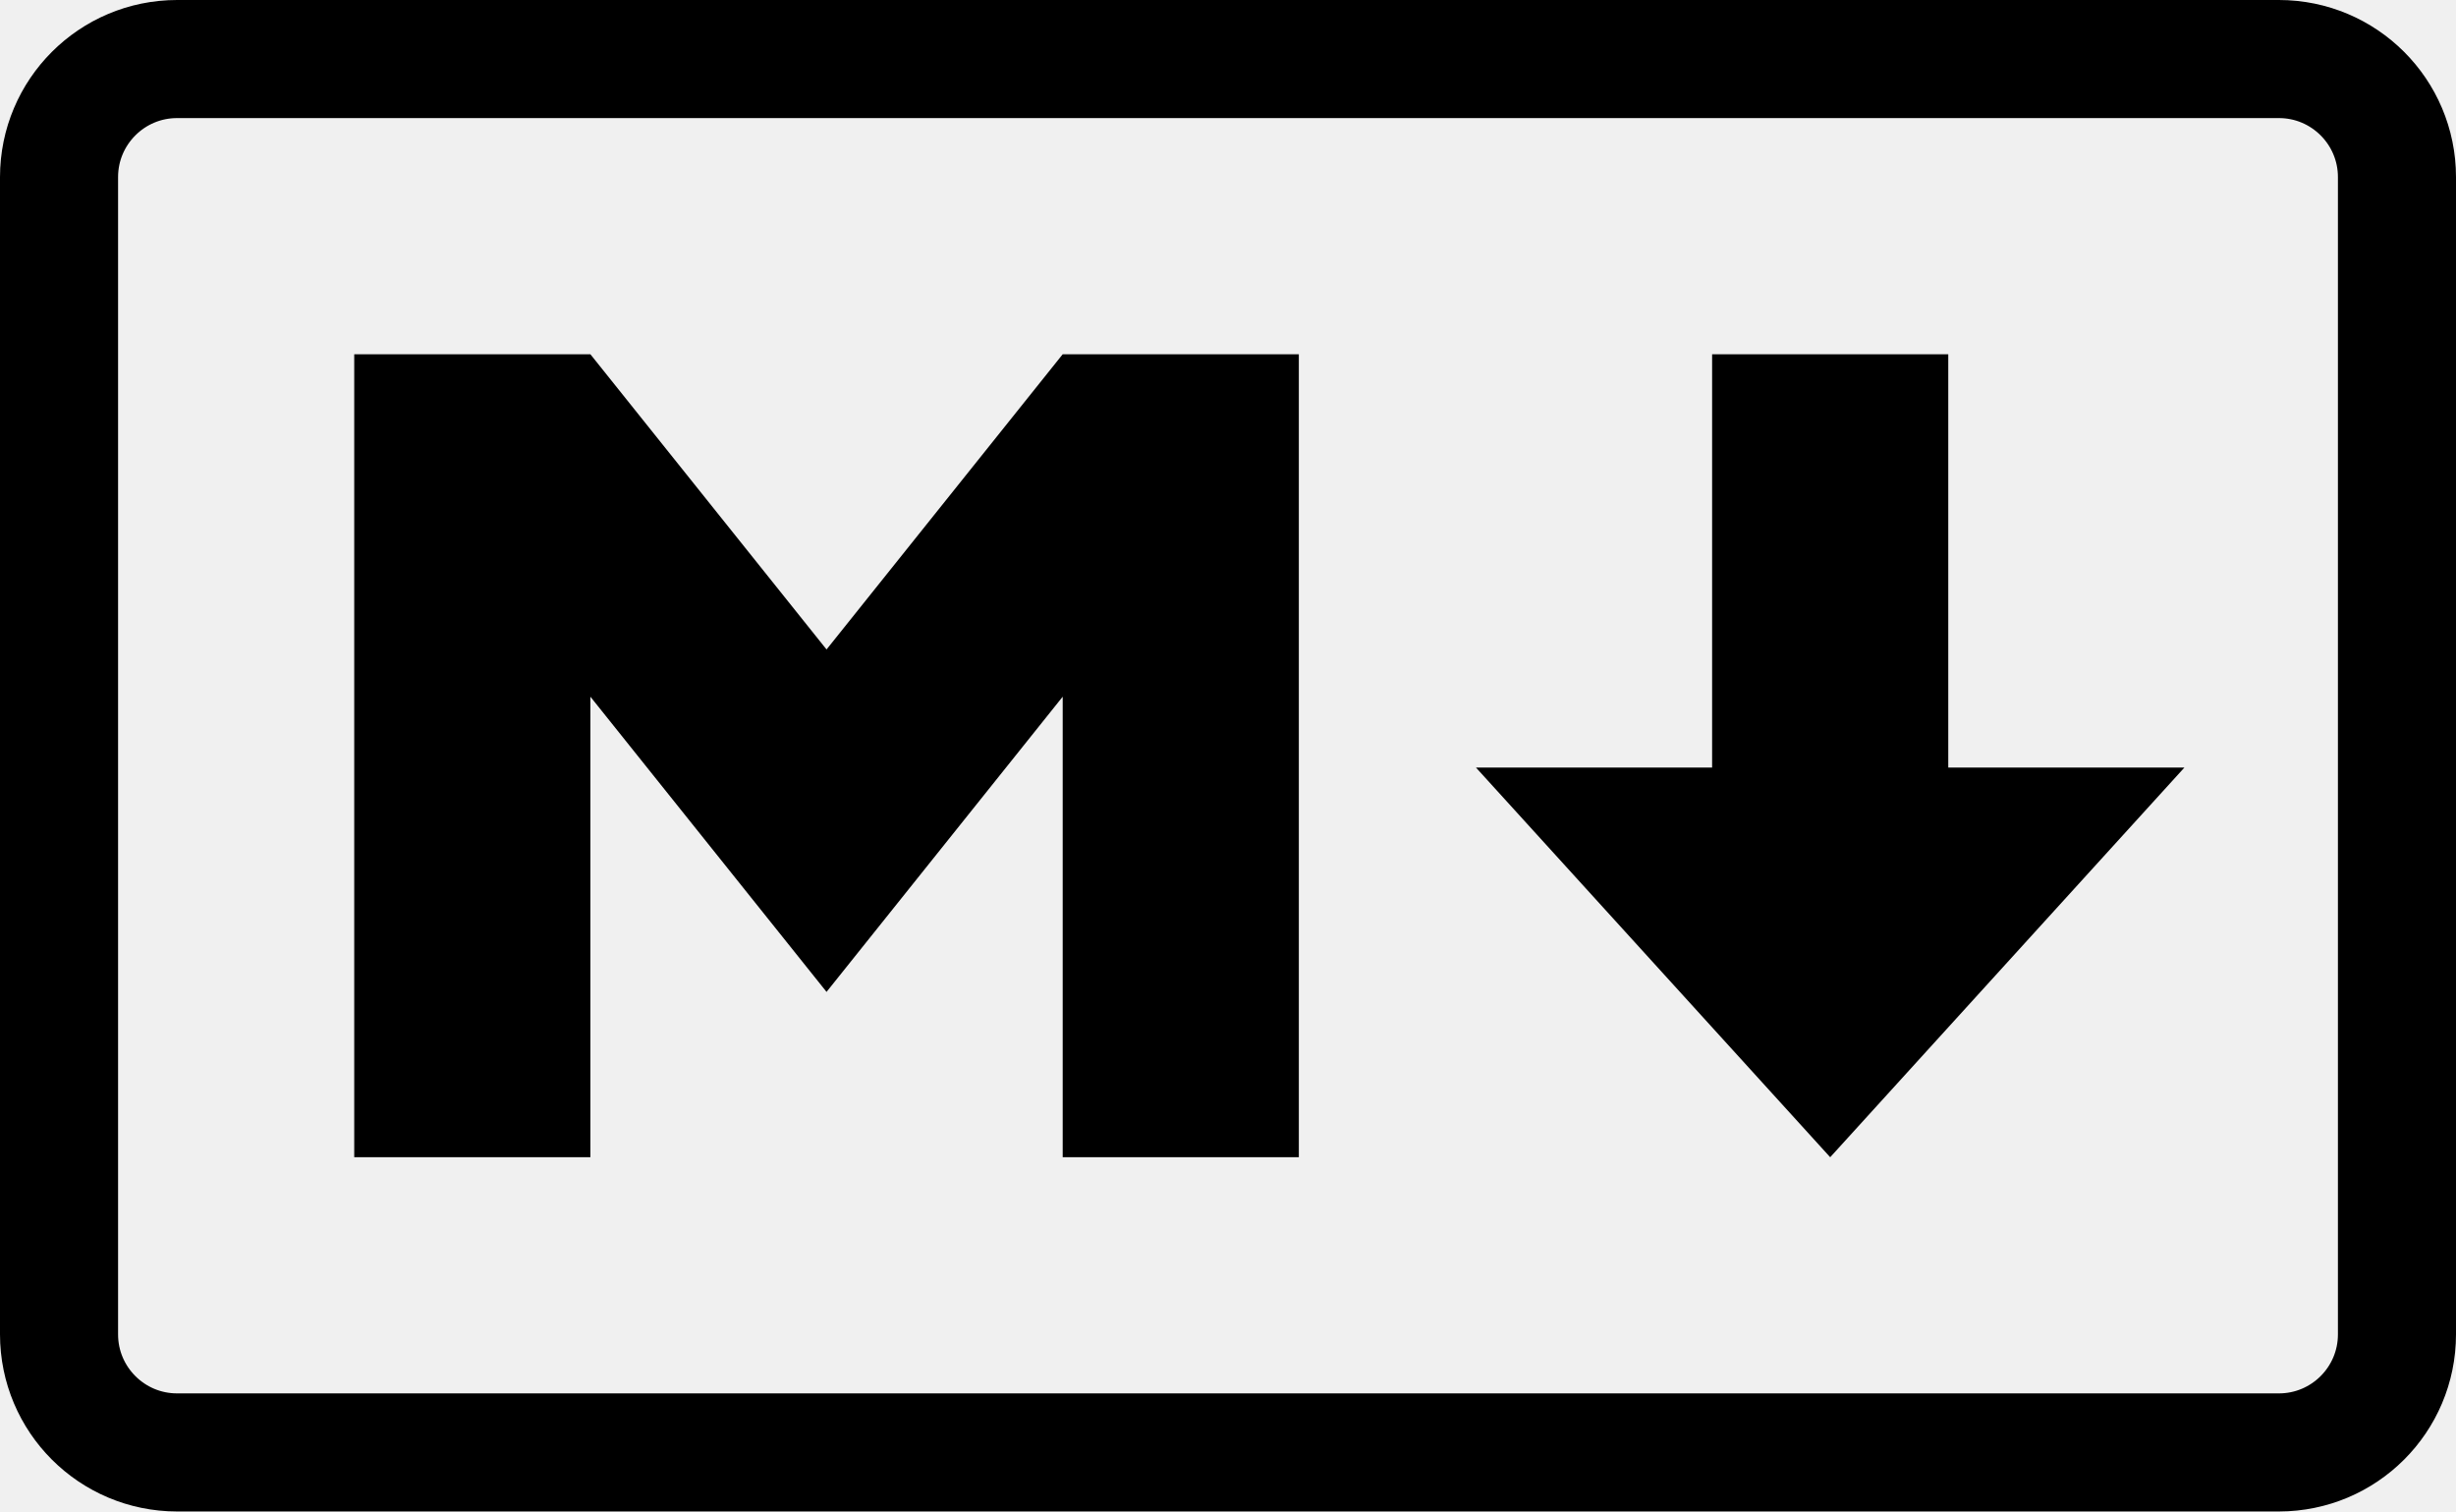
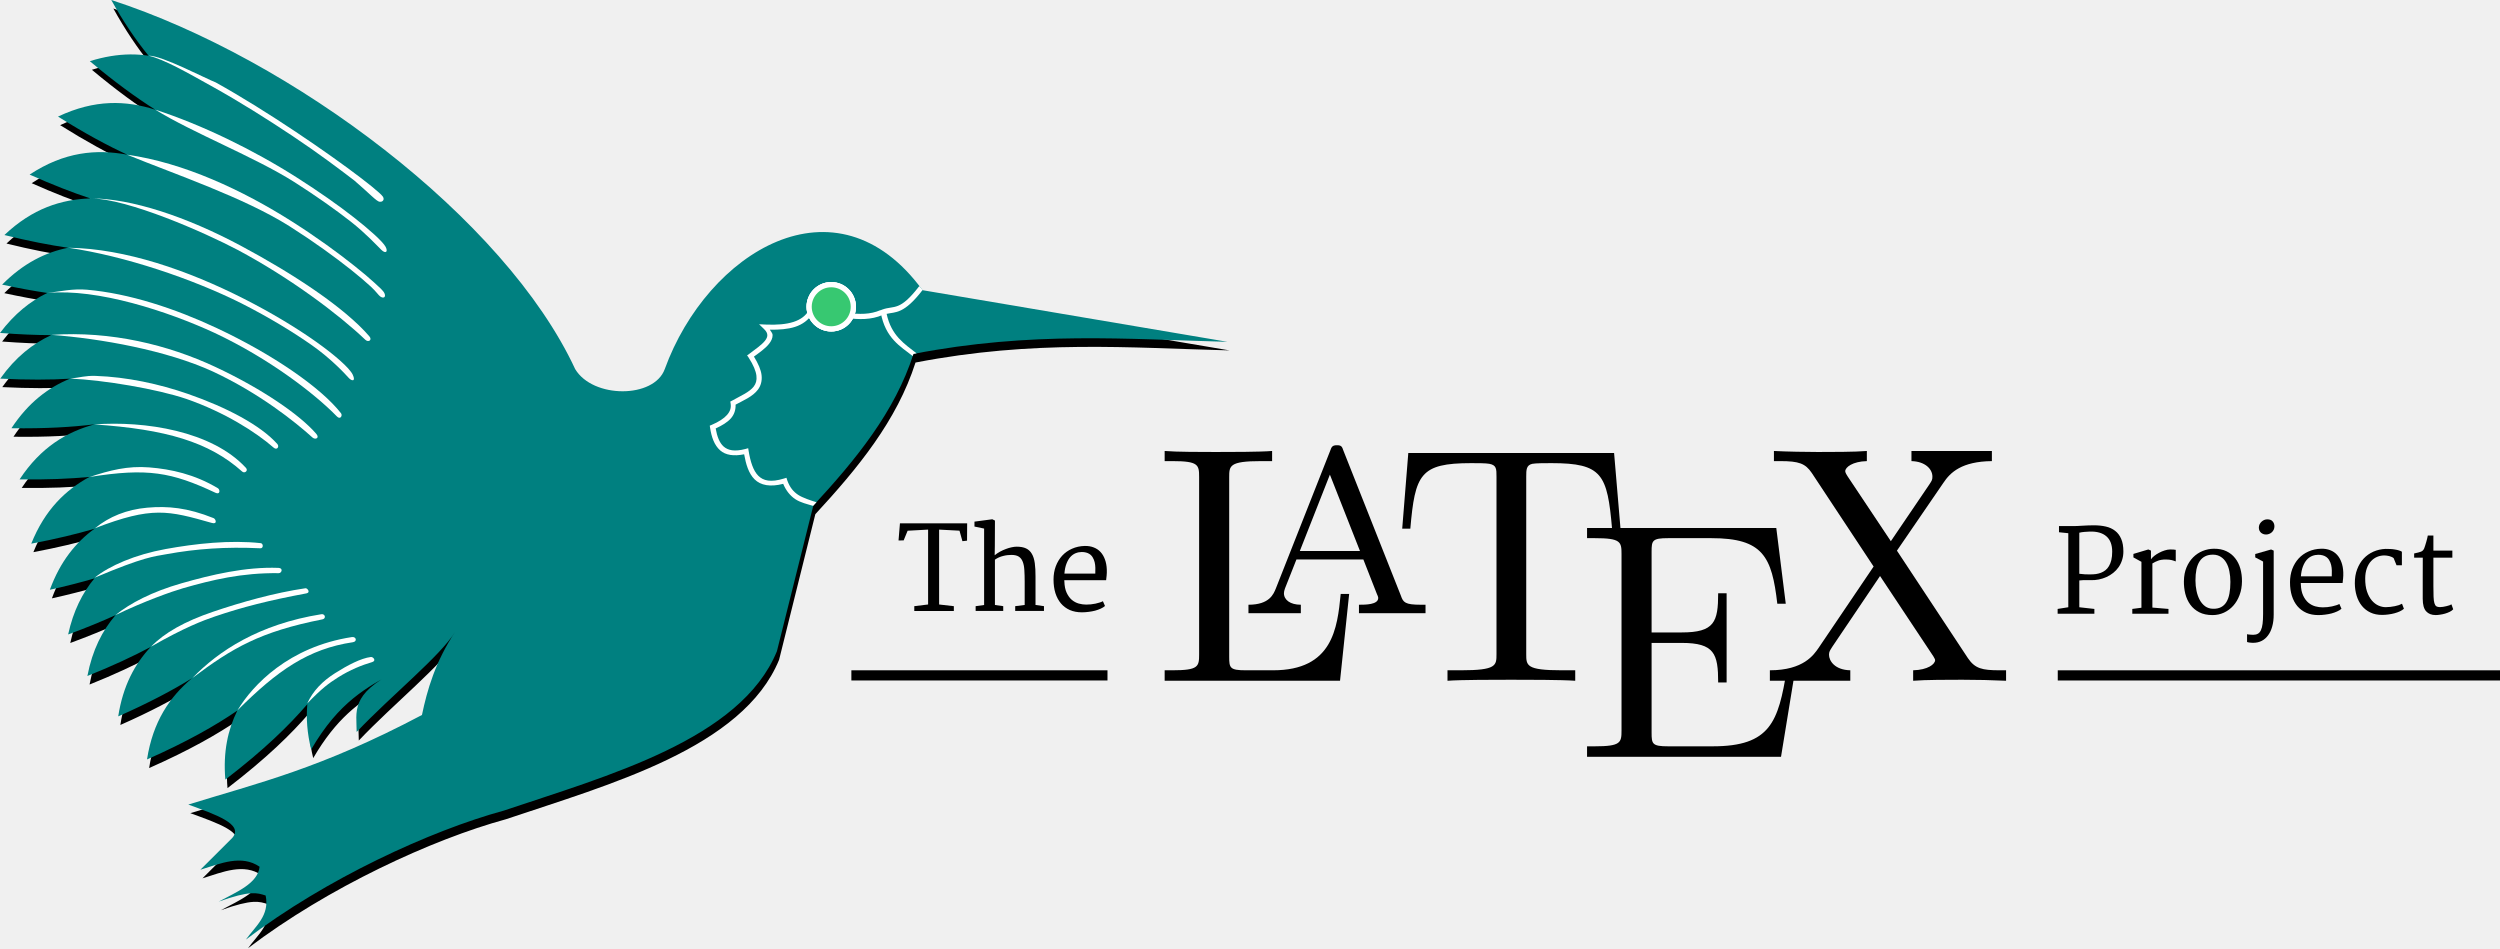
- <svg xmlns="http://www.w3.org/2000/svg" width="208" height="128" viewBox="0 0 208 128">
-   <rect width="198" height="118" x="5" y="5" ry="10" stroke="#000" stroke-width="10" fill="none" />
-   <path d="M30 98V30h20l20 25 20-25h20v68H90V59L70 84 50 59v39zm125 0l-30-33h20V30h20v35h20z" />
+ <svg xmlns="http://www.w3.org/2000/svg" id="svg2" height="120" width="316.4" version="1.1">
+   <g id="text3038-7" style="font-size:23.531px;font-family:Sans;letter-spacing:0px;line-height:125%;word-spacing:0px;font-weight:normal;font-style:normal;fill:#000000;" transform="matrix(0.9945261,0,0,0.9945261,-8.982512,-19.7611)">
+     <path id="path3950" style="fill:#000000;" d="m270.88,97.36,1.357-0.215,0-9.421-1.185-0.122,0-0.783,1.889,0c0.115,0,0.268-0.005,0.46-0.014,0.191-0.01,0.402-0.022,0.632-0.036,0.235-0.014,0.476-0.026,0.725-0.036,0.254-0.01,0.5-0.014,0.74-0.014,0.551,0,1.056,0.053,1.515,0.158,0.46,0.105,0.855,0.287,1.185,0.546,0.33,0.254,0.586,0.594,0.768,1.02,0.187,0.426,0.28,0.962,0.28,1.609,0,0.388-0.055,0.749-0.165,1.084-0.105,0.335-0.254,0.639-0.445,0.912-0.192,0.273-0.419,0.515-0.682,0.725-0.263,0.211-0.548,0.385-0.855,0.524-0.306,0.139-0.632,0.244-0.977,0.316-0.34,0.067-0.685,0.096-1.034,0.086-0.364-0.01-0.658-0.012-0.883-0.007-0.225,0.005-0.414,0.019-0.567,0.043v3.411l1.917,0.215v0.61h-4.675v-0.61m2.757-4.474c0.273,0.038,0.524,0.062,0.754,0.072,0.235,0.005,0.46,0.007,0.675,0.007,0.23,0,0.457-0.014,0.682-0.043,0.23-0.034,0.445-0.089,0.646-0.165,0.206-0.081,0.395-0.189,0.567-0.323,0.177-0.139,0.328-0.316,0.452-0.531,0.129-0.215,0.23-0.472,0.302-0.768,0.072-0.302,0.108-0.656,0.108-1.063-0-0.881-0.249-1.534-0.747-1.96-0.493-0.426-1.202-0.625-2.126-0.596-0.235,0.01-0.46,0.024-0.675,0.043-0.211,0.014-0.424,0.048-0.639,0.101v5.228" />
+     <path id="path3952" style="fill:#000000;" d="m280.38,97.36,1.163-0.151,0-5.845-1.02-0.56,0-0.445,1.896-0.567,0.338,0.144,0,1.106c0.091-0.134,0.227-0.275,0.409-0.424,0.187-0.148,0.395-0.282,0.625-0.402,0.23-0.124,0.469-0.225,0.718-0.302,0.249-0.081,0.484-0.122,0.704-0.122,0.158,0,0.299,0.005,0.424,0.014,0.129,0.005,0.22,0.017,0.273,0.036v1.472c-0.077-0.029-0.156-0.057-0.237-0.086-0.081-0.034-0.172-0.06-0.273-0.079-0.096-0.024-0.206-0.043-0.33-0.057-0.124-0.014-0.268-0.022-0.431-0.022-0.388,0-0.713,0.05-0.977,0.151-0.263,0.096-0.505,0.213-0.725,0.352v5.615l2.047,0.172v0.61h-4.603v-0.61" />
+     <path id="path3954" style="fill:#000000;" d="m286.95,93.791c0.01-0.641,0.12-1.214,0.33-1.716,0.215-0.507,0.498-0.936,0.847-1.285,0.349-0.349,0.752-0.618,1.206-0.804,0.46-0.187,0.938-0.282,1.436-0.287,0.608-0.005,1.137,0.101,1.587,0.316,0.45,0.215,0.821,0.512,1.113,0.89,0.297,0.373,0.517,0.814,0.661,1.321,0.144,0.507,0.213,1.051,0.208,1.63-0.005,0.637-0.108,1.218-0.309,1.745-0.196,0.527-0.464,0.979-0.804,1.357-0.335,0.373-0.73,0.665-1.185,0.876-0.45,0.206-0.934,0.309-1.451,0.309-0.661,0-1.223-0.12-1.688-0.359-0.464-0.239-0.843-0.56-1.135-0.962-0.292-0.402-0.505-0.864-0.639-1.386-0.129-0.527-0.189-1.075-0.18-1.644m3.705,3.547c0.407,0.01,0.749-0.06,1.027-0.208,0.282-0.148,0.51-0.366,0.682-0.653,0.177-0.292,0.304-0.651,0.381-1.077,0.081-0.431,0.122-0.924,0.122-1.479-0-0.484-0.043-0.934-0.129-1.35-0.081-0.421-0.213-0.787-0.395-1.099-0.177-0.311-0.405-0.555-0.682-0.732-0.273-0.182-0.598-0.278-0.977-0.287-0.407-0.005-0.754,0.067-1.041,0.215-0.282,0.144-0.515,0.357-0.697,0.639-0.182,0.282-0.316,0.627-0.402,1.034-0.081,0.407-0.122,0.869-0.122,1.386,0,0.464,0.045,0.912,0.136,1.343,0.091,0.431,0.227,0.814,0.409,1.149,0.182,0.33,0.412,0.598,0.689,0.804,0.282,0.201,0.615,0.306,0.998,0.316" />
+     <path id="path3956" style="fill:#000000;" d="m297.39,87.889c-0.115,0-0.227-0.019-0.338-0.057-0.11-0.043-0.208-0.101-0.294-0.172-0.081-0.077-0.148-0.17-0.201-0.28-0.048-0.11-0.072-0.235-0.072-0.373,0-0.148,0.031-0.287,0.093-0.416,0.067-0.129,0.151-0.239,0.251-0.33,0.101-0.096,0.213-0.17,0.338-0.223,0.129-0.053,0.259-0.079,0.388-0.079,0.316,0,0.546,0.089,0.689,0.266,0.148,0.172,0.223,0.381,0.223,0.625,0,0.158-0.031,0.302-0.093,0.431-0.062,0.129-0.144,0.239-0.244,0.33-0.101,0.086-0.215,0.156-0.345,0.208-0.129,0.048-0.261,0.072-0.395,0.072m-0.366,3.44-0.998-0.531,0-0.431,2.018-0.574,0.33,0.144,0,8.15c0,0.56-0.062,1.06-0.187,1.501-0.12,0.445-0.294,0.821-0.524,1.127-0.225,0.311-0.498,0.548-0.819,0.711s-0.68,0.244-1.077,0.244c-0.048-0-0.113-0.002-0.194-0.007-0.081-0.005-0.163-0.012-0.244-0.021-0.077-0.01-0.148-0.021-0.215-0.036-0.067-0.014-0.11-0.029-0.129-0.043v-0.991c0.038,0.014,0.093,0.026,0.165,0.036,0.072,0.01,0.146,0.017,0.223,0.021,0.081,0.01,0.158,0.014,0.23,0.014,0.072,0.005,0.129,0.007,0.172,0.007,0.23,0,0.424-0.045,0.582-0.136,0.163-0.086,0.292-0.235,0.388-0.445,0.101-0.206,0.172-0.479,0.215-0.819,0.043-0.34,0.065-0.761,0.065-1.264v-6.657" />
+     <path id="path3958" style="fill:#000000;" d="m300.45,93.978c0-0.613,0.096-1.178,0.287-1.695,0.196-0.517,0.467-0.965,0.811-1.343,0.349-0.378,0.768-0.675,1.257-0.89,0.488-0.22,1.027-0.338,1.616-0.352,0.421-0.01,0.802,0.053,1.142,0.187,0.34,0.129,0.63,0.323,0.869,0.582,0.239,0.259,0.426,0.574,0.56,0.948,0.139,0.373,0.218,0.797,0.237,1.271,0.01,0.302,0.002,0.563-0.021,0.783-0.019,0.22-0.041,0.416-0.065,0.589h-5.321c-0,0.029-0,0.057,0,0.086-0,0.024,0.002,0.05,0.007,0.079,0.019,0.579,0.117,1.058,0.294,1.436,0.177,0.378,0.397,0.68,0.661,0.905,0.268,0.22,0.563,0.376,0.883,0.467,0.321,0.086,0.634,0.129,0.941,0.129,0.187,0,0.383-0.01,0.589-0.029,0.206-0.024,0.405-0.055,0.596-0.093,0.196-0.043,0.376-0.091,0.539-0.144,0.168-0.053,0.302-0.108,0.402-0.165l0.266,0.61c-0.139,0.124-0.321,0.237-0.546,0.338-0.22,0.101-0.462,0.187-0.725,0.259-0.263,0.067-0.539,0.117-0.826,0.151-0.287,0.038-0.567,0.057-0.84,0.057-0.579,0-1.094-0.098-1.544-0.294-0.445-0.201-0.821-0.481-1.127-0.84-0.306-0.364-0.541-0.802-0.704-1.314-0.158-0.512-0.237-1.084-0.237-1.716m5.314-0.768c0.014-0.244,0.017-0.488,0.007-0.732-0.005-0.249-0.034-0.484-0.086-0.704-0.053-0.225-0.134-0.428-0.244-0.61-0.105-0.187-0.249-0.338-0.431-0.452-0.124-0.081-0.266-0.141-0.424-0.18-0.158-0.043-0.338-0.065-0.539-0.065-0.268,0-0.529,0.05-0.783,0.151-0.249,0.101-0.474,0.261-0.675,0.481-0.196,0.22-0.361,0.505-0.495,0.855-0.134,0.345-0.22,0.764-0.259,1.257h3.928" />
+     <path id="path3960" style="fill:#000000;" d="m308.7,94.107c-0.005-0.661,0.093-1.257,0.294-1.788,0.201-0.531,0.476-0.986,0.826-1.364,0.354-0.378,0.768-0.673,1.242-0.883,0.479-0.211,0.993-0.328,1.544-0.352,0.201-0.005,0.405,0,0.61,0.014,0.211,0.01,0.407,0.031,0.589,0.065,0.187,0.029,0.357,0.067,0.51,0.115,0.153,0.048,0.278,0.103,0.373,0.165v1.723h-0.682l-0.366-0.905c-0.077-0.062-0.165-0.115-0.266-0.158-0.101-0.043-0.203-0.079-0.309-0.108-0.105-0.029-0.211-0.048-0.316-0.057-0.105-0.014-0.201-0.022-0.287-0.022-0.321,0-0.627,0.06-0.919,0.18-0.292,0.12-0.551,0.302-0.776,0.546-0.225,0.239-0.405,0.543-0.539,0.912-0.134,0.364-0.203,0.792-0.208,1.285-0.005,0.651,0.072,1.209,0.23,1.673,0.158,0.464,0.364,0.845,0.618,1.142,0.254,0.292,0.536,0.507,0.847,0.646,0.311,0.134,0.618,0.201,0.919,0.201,0.187,0,0.381-0.012,0.582-0.036,0.201-0.024,0.395-0.055,0.582-0.093,0.187-0.038,0.359-0.084,0.517-0.136,0.158-0.057,0.287-0.115,0.388-0.172l0.244,0.639c-0.139,0.124-0.311,0.235-0.517,0.33-0.206,0.096-0.433,0.177-0.682,0.244-0.244,0.067-0.503,0.117-0.776,0.151-0.268,0.038-0.539,0.057-0.811,0.057-0.555,0-1.046-0.101-1.472-0.302-0.426-0.201-0.788-0.481-1.084-0.84-0.292-0.359-0.515-0.783-0.668-1.271-0.153-0.493-0.232-1.027-0.237-1.601" />
+     <path id="path3962" style="fill:#000000;" d="m317.34,96.089v-2.621c0.005-0.871,0.007-1.747,0.007-2.628h-1.099v-0.539c0.211-0.053,0.385-0.093,0.524-0.122,0.144-0.034,0.261-0.069,0.352-0.108,0.096-0.043,0.175-0.096,0.237-0.158,0.062-0.062,0.12-0.153,0.172-0.273,0.034-0.081,0.074-0.201,0.122-0.359,0.053-0.158,0.101-0.318,0.144-0.481,0.048-0.168,0.089-0.323,0.122-0.467,0.034-0.148,0.055-0.254,0.065-0.316h0.711v1.917h2.413v0.905h-2.413v3.619c-0,0.555,0.007,1.008,0.021,1.357,0.014,0.345,0.05,0.615,0.108,0.811,0.058,0.196,0.141,0.33,0.251,0.402,0.11,0.067,0.263,0.101,0.46,0.101,0.12,0,0.251-0.012,0.395-0.036,0.148-0.024,0.29-0.053,0.424-0.086,0.139-0.034,0.266-0.069,0.381-0.108,0.115-0.043,0.201-0.084,0.259-0.122l0.223,0.632c-0.11,0.12-0.256,0.225-0.438,0.316-0.182,0.091-0.381,0.168-0.596,0.23-0.211,0.062-0.424,0.108-0.639,0.136-0.211,0.034-0.397,0.05-0.56,0.05-0.522,0-0.926-0.16-1.214-0.481-0.287-0.321-0.431-0.845-0.431-1.573" />
+   </g>
+   <g id="g3049" style="fill:#000000;" transform="matrix(4.27672,0,0,4.27672,147.3987,56.34844)">
+     <path id="path3051" d="M5.46,4.23h-0.25c-0.1,1.02-0.24,2.26-2,2.26h-0.81c-0.47,0-0.49-0.07-0.49-0.4v-5.31c0-0.34,0-0.48,0.94-0.48h0.33v-0.3c-0.36,0.03-1.26,0.03-1.67,0.03-0.39,0-1.17,0-1.51-0.03v0.3h0.23c0.77,0,0.79,0.11,0.79,0.47v5.25c0,0.36-0.02,0.47-0.79,0.47h-0.23v0.31h5.19s0.27-2.57,0.27-2.57z" style="fill:#000000;" transform="translate(0,0.17)" />
+     <path id="path3053" d="M2.81,0.16c-0.04-0.12-0.06-0.16-0.19-0.16s-0.16,0.04-0.2,0.16c0,0-1.61,4.08-1.61,4.08-0.07,0.17-0.19,0.48-0.81,0.48v0.25h1.55v-0.25c-0.31,0-0.5-0.14-0.5-0.34,0-0.05,0.01-0.07,0.03-0.14,0,0,0.34-0.86,0.34-0.86h1.98s0.4,1.02,0.4,1.02c0.02,0.04,0.04,0.09,0.04,0.12,0,0.2-0.38,0.2-0.57,0.2v0.25h1.97v-0.25h-0.14c-0.47,0-0.52-0.07-0.59-0.27,0,0-1.7-4.29-1.7-4.29zm-0.4,0.71s0.89,2.26,0.89,2.26h-1.78s0.89-2.26,0.89-2.26z" style="fill:#000000;" transform="translate(2.48,0)" />
+     <path id="path3055" d="M6.27,0h-6.09s-0.18,2.24-0.18,2.24h0.24c0.14-1.61,0.29-1.94,1.8-1.94,0.18,0,0.44,0,0.54,0.02,0.21,0.04,0.21,0.15,0.21,0.38v5.25c0,0.34,0,0.48-1.05,0.48h-0.4v0.31c0.41-0.03,1.42-0.03,1.88-0.03s1.49,0,1.9,0.03v-0.31h-0.4c-1.05,0-1.05-0.14-1.05-0.48v-5.25c0-0.2,0-0.34,0.18-0.38,0.11-0.02,0.38-0.02,0.57-0.02,1.5,0,1.65,0.33,1.79,1.94h0.25s-0.19-2.24-0.19-2.24z" style="fill:#000000;" transform="translate(7.03,0.23)" />
+     <path id="path3057" d="M6.16,4.2h-0.25c-0.25,1.53-0.48,2.26-2.19,2.26h-1.32c-0.47,0-0.49-0.07-0.49-0.4v-2.66h0.89c0.97,0,1.08,0.32,1.08,1.17h0.25v-2.64h-0.25c0,0.85-0.11,1.16-1.08,1.16h-0.89v-2.39c0-0.33,0.02-0.4,0.49-0.4h1.28c1.53,0,1.79,0.55,1.95,1.94h0.25s-0.28-2.24-0.28-2.24h-5.6v0.3h0.23c0.77,0,0.79,0.11,0.79,0.47v5.22c0,0.36-0.02,0.47-0.79,0.47h-0.23v0.31h5.74s0.42-2.57,0.42-2.57z" style="fill:#000000;" transform="translate(12.5,2.45)" />
+     <path id="path3059" d="m3.76,2.95s1.37-2,1.37-2c0.21-0.32,0.55-0.64,1.44-0.65v-0.3h-2.38v0.3c0.4,0.01,0.62,0.23,0.62,0.46,0,0.1-0.02,0.12-0.09,0.23,0,0-1.14,1.68-1.14,1.68s-1.28-1.92-1.28-1.92c-0.02-0.03-0.07-0.11-0.07-0.15,0-0.12,0.22-0.29,0.64-0.3v-0.3c-0.34,0.03-1.07,0.03-1.45,0.03-0.31,0-0.93-0.01-1.3-0.03v0.3h0.19c0.55,0,0.74,0.07,0.93,0.35,0,0,1.83,2.77,1.83,2.77s-1.63,2.41-1.63,2.41c-0.14,0.2-0.44,0.66-1.44,0.66v0.31h2.38v-0.31c-0.46-0.01-0.63-0.28-0.63-0.46,0-0.09,0.03-0.13,0.1-0.24,0,0,1.41-2.09,1.41-2.09s1.58,2.38,1.58,2.38c0.02,0.04,0.05,0.08,0.05,0.11,0,0.12-0.22,0.29-0.65,0.3v0.31c0.35-0.03,1.08-0.03,1.45-0.03,0.42,0,0.88,0.01,1.3,0.03v-0.31h-0.19c-0.52,0-0.73-0.05-0.94-0.36,0,0-2.1-3.18-2.1-3.18z" style="fill:#000000;" transform="translate(17.91,0.17)" />
+   </g>
+   <g id="text3038-7-9" style="font-size:23.531px;font-family:Sans;letter-spacing:0px;line-height:125%;word-spacing:0px;font-weight:normal;font-style:normal;fill:#000000;" transform="matrix(0.9945261,0,0,0.9945261,-8.982512,-19.7611)">
+     <path id="path3965" style="fill:#000000;" d="m125.38,97.009,1.759-0.215,0-9.529-2.607,0.144-0.503,1.228-0.653,0.014,0.18-2.183,8.553,0-0.014,2.205-0.589,0.065-0.373-1.336-2.592-0.136,0,9.529,1.874,0.215,0,0.61-5.034,0,0-0.61" />
+     <path id="path3967" style="fill:#000000;" d="m133.19,97.009,1.077-0.151,0-9.723-1.228-0.259,0-0.625,2.269-0.302,0.338,0.165-0.014,3.174-0.021,1.242c0.211-0.172,0.438-0.326,0.682-0.46,0.249-0.134,0.498-0.247,0.747-0.338,0.249-0.096,0.491-0.168,0.725-0.215,0.239-0.053,0.455-0.079,0.646-0.079,0.488,0,0.888,0.074,1.199,0.223,0.311,0.148,0.555,0.378,0.732,0.689,0.182,0.306,0.306,0.701,0.373,1.185,0.067,0.484,0.098,1.058,0.093,1.723v3.598l1.077,0.151v0.61h-3.662v-0.61l1.206-0.151v-2.987c-0-0.555-0.014-1.044-0.043-1.465-0.024-0.421-0.093-0.773-0.208-1.056-0.11-0.287-0.278-0.503-0.503-0.646-0.225-0.144-0.536-0.215-0.934-0.215-0.158,0-0.326,0.01-0.503,0.029-0.177,0.019-0.357,0.053-0.539,0.101-0.177,0.043-0.357,0.103-0.539,0.18-0.177,0.077-0.349,0.175-0.517,0.294v5.766l1.056,0.151v0.61h-3.511v-0.61" />
+     <path id="path3969" style="fill:#000000;" d="m143.1,93.626c0-0.613,0.096-1.178,0.287-1.695,0.196-0.517,0.467-0.965,0.811-1.343,0.349-0.378,0.768-0.675,1.257-0.89,0.488-0.22,1.027-0.338,1.616-0.352,0.421-0.01,0.802,0.053,1.142,0.187,0.34,0.129,0.63,0.323,0.869,0.582,0.239,0.259,0.426,0.574,0.56,0.948,0.139,0.373,0.218,0.797,0.237,1.271,0.01,0.302,0.002,0.563-0.021,0.783-0.019,0.22-0.041,0.416-0.065,0.589h-5.321v0.086c0,0.024,0.002,0.05,0.007,0.079,0.019,0.579,0.117,1.058,0.294,1.436s0.397,0.68,0.661,0.905c0.268,0.22,0.562,0.376,0.883,0.467,0.321,0.086,0.634,0.129,0.941,0.129,0.187,0,0.383-0.01,0.589-0.029,0.206-0.024,0.405-0.055,0.596-0.093,0.196-0.043,0.376-0.091,0.539-0.144,0.168-0.053,0.302-0.108,0.402-0.165l0.266,0.61c-0.139,0.124-0.321,0.237-0.546,0.338-0.22,0.101-0.462,0.187-0.725,0.259-0.263,0.067-0.539,0.117-0.826,0.151-0.287,0.038-0.567,0.057-0.84,0.057-0.579,0-1.094-0.098-1.544-0.294-0.445-0.201-0.821-0.481-1.127-0.84-0.306-0.364-0.541-0.802-0.704-1.314-0.158-0.512-0.237-1.084-0.237-1.716m5.314-0.768c0.014-0.244,0.017-0.488,0.007-0.732-0.005-0.249-0.034-0.484-0.086-0.704-0.053-0.225-0.134-0.428-0.244-0.61-0.105-0.187-0.249-0.338-0.431-0.452-0.124-0.081-0.266-0.141-0.424-0.18-0.158-0.043-0.338-0.065-0.539-0.065-0.268,0-0.529,0.05-0.783,0.151-0.249,0.101-0.474,0.261-0.675,0.481-0.196,0.22-0.361,0.505-0.495,0.855-0.134,0.345-0.22,0.764-0.259,1.257h3.928" />
+   </g>
+   <path id="rect3070" style="fill:#000000;" d="m107.75,84.833,32.413,0,0,1.287-32.413,0z" />
+   <path id="rect3070-7" style="fill:#000000;" d="m260.43,84.835,55.971,0,0,1.287-55.971,0z" />
+   <g id="layer1" transform="matrix(1.343592,0,0,1.343592,-256.7153,-723.6662)">
+     <g id="g3363" transform="matrix(0.5882684,0,0,-0.5882684,191.0643,638.6022)">
+       <g id="g3365" transform="translate(-131.809,509.294)">
+         <g id="g3367">
+           <g id="g3369">
+             <g id="g3371">
+               <path id="path3373" style="fill-rule:nonzero;fill:#000000;" d="m149.96-340.67c1.897-3.417,3.87-6.359,5.928-8.892l0.025-0.025c0.007-0.009,0.018-0.016,0.025-0.025-0.948,0.138-1.925,0.235-2.939,0.224-2.004-0.021-4.155-0.365-6.476-1.096,3.985-3.337,7.378-5.777,10.361-7.671-0.073,0.024-0.151,0.051-0.224,0.075l0.224-0.125c-4.621,1.446-9.606,1.623-15.442-1.146,4.191-2.622,7.707-4.536,10.81-5.978-0.091,0.013-0.183,0.037-0.274,0.05l0.224-0.125c-4.836,0.833-9.854,0.365-15.318-3.238,3.562-1.587,6.657-2.786,9.415-3.711h0.025l0.174-0.1c-4.611-0.179-9.181-1.615-13.649-5.853,3.903-0.968,7.245-1.615,10.187-2.042-0.083-0.017-0.167-0.032-0.249-0.05-0.115,0.002-0.234-0.002-0.349,0l0.125-0.05c-3.437-0.781-6.789-2.504-10.062-5.803,2.652-0.573,5.038-1.018,7.223-1.345-2.69-1.3-5.244-3.315-7.572-6.401,3.056-0.237,5.763-0.339,8.194-0.349-2.941-1.361-5.713-3.498-8.169-6.949,4.365-0.218,8.013-0.209,11.158-0.025-0.059-0.024-0.116-0.05-0.174-0.075-0.191-0.017-0.383-0.029-0.573-0.05l0.274-0.1c-3.269-1.435-6.295-3.761-8.892-7.696,5.425-0.079,9.722,0.177,13.325,0.623-0.11-0.03-0.214-0.068-0.324-0.1-0.139-0.008-0.286-0.015-0.423-0.025l0.174-0.05c-4.25-1.266-8.174-3.705-11.432-8.643,4.382-0.064,8.041,0.102,11.183,0.399-0.068-0.037-0.131-0.087-0.199-0.125-3.754-2.094-6.982-5.24-9.116-10.561,3.854,0.73,7.084,1.5,9.888,2.316-0.046-0.037-0.103-0.062-0.149-0.1l0.174,0.025c-2.886-2.154-5.313-5.172-6.949-9.639,2.653,0.587,5.024,1.203,7.148,1.818-1.907-2.306-3.38-5.184-4.209-8.966,2.881,1.061,5.38,2.082,7.597,3.088-0.027-0.031-0.048-0.068-0.075-0.1-0.045-0.036-0.105-0.064-0.149-0.1l0.075,0.025c-2.033-2.436-3.584-5.5-4.359-9.564,4.056,1.622,7.356,3.179,10.137,4.658-0.079-0.076-0.175-0.147-0.249-0.224l0.075,0.025c-2.459-2.698-4.296-6.163-5.031-10.934,4.788,2.114,8.478,4.078,11.507,5.928-0.032-0.033-0.068-0.067-0.1-0.1l0.199,0.1c-3.44-2.946-6.078-6.854-6.999-12.827,6.453,2.849,10.967,5.429,14.471,7.821-1.505-3.043-2.3-6.59-1.918-11.034,6.237,4.785,10.186,8.643,13.126,12.055-0.005-0.049,0.004-0.1,0-0.149-0.178-2.163-0.043-4.507,0.598-7.098,3.698,6.353,7.396,8.986,11.158,11.158-4.705-3.05-3.861-5.522-3.861-8.344,5.595,5.893,13.379,12.151,15.766,16.065-3.191-4.792-4.465-9.343-5.305-13.35-16.327-8.635-26.291-10.895-37.435-14.346,4.323-1.586,8.963-3.126,7.049-5.33l-5.106-5.106c3.265,1.015,6.599,2.478,9.49,0.498-0.284-2.678-3.661-4.043-6.551-5.604,5.087,1.833,6.184,1.401,7.522,0.971,0.668-3.209-1.652-4.929-3.163-7.049,12.813,9.742,29.522,17.434,41.296,20.648,16.561,5.577,37.929,11.391,43.737,25.53l5.803,23.313c6.809,7.369,13.07,14.997,16.04,24.284,18.958,3.668,34.295,2.353,50.287,1.943-1.458,0.243-48.818,8.269-48.818,8.269-13.844,18.942-34.497,6.059-41.296-12.653-1.716-4.723-11.509-4.712-14.346,0.025-11.218,24.152-45.282,49.693-74.273,59.104v0z" />
+             </g>
+             <g id="g3375">
+               <path id="path3377" style="fill-rule:nonzero;fill:#008080;" d="m149.63-339.31c1.91-3.441,3.896-6.378,5.97-8.922-0.948,0.138-1.925,0.22-2.939,0.209-2.004-0.021-4.146-0.354-6.466-1.084,4.049-3.391,7.471-5.865,10.49-7.773-4.663,1.49-9.685,1.702-15.584-1.097,4.309-2.696,7.926-4.645,11.091-6.101-4.935,0.91-10.052,0.495-15.637-3.187,3.687-1.643,6.876-2.877,9.706-3.814-4.645-0.162-9.242-1.597-13.742-5.865,3.903-0.968,7.247-1.61,10.189-2.038-3.6-0.727-7.132-2.454-10.555-5.904,2.652-0.573,5.039-1.005,7.224-1.333-2.69-1.3-5.236-3.315-7.564-6.401,3.056-0.237,5.76-0.343,8.191-0.353-2.941-1.361-5.695-3.511-8.151-6.963,4.365-0.218,8.011-0.197,11.156-0.013-3.456-1.413-6.642-3.801-9.366-7.929,5.425-0.079,9.721,0.181,13.324,0.627-4.472-1.214-8.612-3.656-12.018-8.818,4.382-0.064,8.04,0.095,11.182,0.392-3.842-2.094-7.141-5.269-9.314-10.686,3.955,0.749,7.27,1.551,10.124,2.39-2.973-2.164-5.472-5.202-7.146-9.771,2.653,0.587,5.008,1.201,7.133,1.816-1.907-2.306-3.377-5.192-4.206-8.974,2.881,1.061,5.373,2.089,7.59,3.096-2.106-2.464-3.714-5.583-4.507-9.745,4.056,1.622,7.356,3.172,10.137,4.651-2.549-2.725-4.446-6.231-5.199-11.117,4.939,2.18,8.728,4.2,11.809,6.101-3.538-2.965-6.259-6.909-7.198-12.998,6.453,2.849,10.957,5.433,14.461,7.825-1.505-3.043-2.302-6.607-1.92-11.051,6.237,4.785,10.188,8.658,13.128,12.07-0.198-2.203-0.042-4.6,0.614-7.25,4.478,7.693,8.927,9.939,13.532,12.506-7.335-3.693-6.247-6.473-6.247-9.698,5.595,5.892,13.398,12.141,15.785,16.055-3.191-4.792-4.49-9.331-5.33-13.337-16.327-8.635-26.268-10.891-37.413-14.343,4.323-1.586,8.956-3.139,7.041-5.343l-5.108-5.095c3.265,1.015,6.593,2.463,9.484,0.483-0.284-2.678-3.668-4.03-6.558-5.591,5.087,1.833,6.187,1.41,7.524,0.98,0.668-3.209-1.651-4.935-3.161-7.054,12.813,9.742,29.532,17.439,41.306,20.653,16.561,5.577,37.915,11.374,43.722,25.512l5.826,23.318c6.808,7.369,13.071,15.01,16.042,24.297,18.958,3.668,34.288,2.344,50.28,1.933-1.458,0.243-48.83,8.269-48.83,8.269-13.844,18.942-34.481,6.067-41.28-12.645-1.716-4.723-11.506-4.724-14.343,0.013-11.218,24.152-45.286,49.687-74.277,59.098v0z" />
+             </g>
+             <g id="g3379">
+               <path id="path3381" style="fill-rule:nonzero;fill:#ffffff;" d="m261.48-388.74-0.125-0.199c-0.491-0.915-1.322-1.54-2.491-1.918-1.168-0.378-2.665-0.499-4.409-0.423l-1.096,0.05,0.797-0.772c0.405-0.389,0.518-0.7,0.523-0.971,0.006-0.272-0.111-0.565-0.374-0.897-0.525-0.664-1.568-1.385-2.541-2.117l-0.324-0.224,0.224-0.324c0.812-1.245,1.183-2.203,1.27-2.939,0.087-0.736-0.084-1.263-0.423-1.718-0.679-0.911-2.17-1.528-3.512-2.291l-0.249-0.125,0.05-0.299c0.115-0.7-0.073-1.272-0.573-1.843-0.5-0.571-1.341-1.115-2.466-1.594l-0.299-0.124,0.05-0.324c0.224-1.499,0.675-2.804,1.619-3.636,0.863-0.761,2.17-0.962,3.836-0.623,0.29-1.598,0.707-3.052,1.669-4.01,0.975-0.971,2.519-1.258,4.583-0.722,0.465-1.119,1.143-1.917,1.918-2.441,0.851-0.575,1.962-0.807,2.876-1.091l0.542,0.583c-0.907,0.282-2.247,0.717-2.97,1.206-0.722,0.488-1.309,1.158-1.719,2.316l-0.125,0.399-0.399-0.124c-2.123-0.652-3.299-0.359-4.11,0.448-0.81,0.807-1.266,2.265-1.544,3.96l-0.075,0.448-0.448-0.124c-1.749-0.456-2.782-0.223-3.487,0.399-0.658,0.581-1.048,1.61-1.27,2.889,1.014,0.469,1.882,0.981,2.441,1.619,0.546,0.623,0.782,1.393,0.747,2.192,1.236,0.68,2.728,1.265,3.587,2.416,0.449,0.602,0.682,1.393,0.573,2.316-0.099,0.84-0.511,1.81-1.22,2.964,0.871,0.642,1.817,1.285,2.416,2.042,0.333,0.421,0.584,0.887,0.573,1.42-0.006,0.294-0.288,0.561-0.448,0.847,1.515-0.02,2.896,0.08,4.035,0.448,1.2,0.388,2.143,1.095,2.765,2.067,1.793-0.009,3.651-0.403,5.529-0.648,1.93-0.251,3.894-0.318,5.754,0.498l-0.349,0.772c-1.645-0.722-3.403-0.692-5.28-0.448-1.877,0.244-3.834,0.687-5.803,0.673h-0.249z" />
+             </g>
+             <g id="g3383">
+               <path id="path3385" style="stroke-linejoin:miter;fill-rule:nonzero;stroke:#ffffff;stroke-linecap:butt;stroke-miterlimit:4;stroke-dasharray:none;stroke-width:0.836;fill:#ffffff;" stroke-miterlimit="4" d="m268.45-388.43c0-1.955-1.585-3.539-3.539-3.539-1.954,0-3.539,1.585-3.539,3.539,0,1.954,1.585,3.539,3.539,3.539,1.955,0,3.539-1.585,3.539-3.539z" />
+             </g>
+             <g id="g3387">
+               <path id="path3389" style="fill-rule:nonzero;fill:#ffffff;" d="m279.02-385.11c-3.177-4.133-3.976-3.066-5.91-3.759l-0.324-0.124,0.05-0.349c0.745-4.152,3.205-5.471,5.125-6.98l0.107,0.336,0.511,0.097c-1.925,1.513-4.031,2.794-4.797,6.322,1.409,0.333,2.753-0.093,5.753,3.811l-0.516,0.645z" />
+             </g>
+             <g id="g3391">
+               <path id="path3393" style="fill-rule:nonzero;fill:#ffffff;" d="m156.68-356.87c6.004-3.723,15.885-7.562,22.231-11.572,3.491-2.223,6.627-4.438,9.066-6.351,2.439-1.913,4.243-3.89,4.907-4.533,0.664-0.643,1.114-0.339,0.672,0.498-0.441,0.837-2.614,2.772-5.081,4.707-2.467,1.935-5.604,4.14-9.116,6.376-7.024,4.472-15.267,8.471-22.679,10.875z" />
+             </g>
+             <g id="g3395">
+               <path id="path3397" style="fill-rule:nonzero;fill:#ffffff;" d="m155.6-348.23c2.517-0.581,6.231-2.728,10.362-5.024,4.131-2.297,8.633-5.123,12.752-7.871,4.12-2.748,7.296-5.153,9.835-7.09,2.411-2.063,3.602-3.4,4.063-3.396,0.063-0.013,0.126-0.014,0.224,0,0.099,0.014,0.265,0.09,0.349,0.249,0.084,0.159,0.051,0.293,0.025,0.374-0.026,0.081-0.041,0.123-0.075,0.174-0.136,0.205-0.344,0.396-0.648,0.672-0.607,0.552-1.61,1.365-2.889,2.341-2.559,1.953-6.278,4.615-10.411,7.372-4.133,2.757-8.667,5.608-12.827,7.92-1.479,0.548-8.73,4.383-10.761,4.277h-0z" />
+             </g>
+             <g id="g3399">
+               <path id="path3401" style="fill-rule:nonzero;fill:#ffffff;" d="m152.16-364.08c7.706-3.145,18.668-6.84,25.985-11.439,3.932-2.497,7.356-4.984,9.913-7.024,1.279-1.02,2.346-1.937,3.138-2.665,0.792-0.728,1.238-1.389,1.494-1.569,0.536-0.378,0.946-0.127,0.697,0.473-0.188,0.453-0.808,0.973-1.619,1.719-0.811,0.746-1.897,1.66-3.188,2.69-2.582,2.06-6.029,4.585-9.988,7.099-7.918,5.028-17.384,9.449-26.433,10.717z" />
+             </g>
+             <g id="g3403">
+               <path id="path3405" style="fill-rule:nonzero;fill:#ffffff;" d="m146.23-371.07c6.005-0.004,18.411-5.501,23.64-8.256,8.478-4.522,16.188-10.334,20.449-14.396,0.472-0.45,1.163-0.053,0.623,0.573-3.958,4.586-12.132,9.991-20.673,14.546-8.541,4.555-17.385,7.54-24.039,7.534z" />
+             </g>
+             <g id="g3407">
+               <path id="path3409" style="fill-rule:nonzero;fill:#ffffff;" d="m142.76-378.98c9.028-1.321,19.851-4.965,27.736-8.914,4.4-2.234,8.324-4.627,11.333-6.75,3.009-2.123,5.23-4.512,5.778-5.131,0.548-0.618,1.201-0.644,0.697,0.448-0.504,1.093-2.954,3.229-6.003,5.38s-6.998,4.548-11.432,6.8c-8.869,4.503-18.97,8.046-28.11,8.167z" />
+             </g>
+             <g id="g3411">
+               <path id="path3413" style="fill-rule:nonzero;fill:#ffffff;" d="m145.74-385.7c-2.243,0.196-4.262-0.264-6.319-0.521,8.022,0.752,19.24-2.932,26.718-6.378,8.809-4.13,16.123-9.799,19.627-13.4,0.549-0.564,0.936,0.155,0.648,0.523-3.263,4.165-11.032,9.48-19.926,13.649-6.67,3.127-14.019,5.54-20.748,6.127z" />
+             </g>
+             <g id="g3415">
+               <path id="path3417" style="fill-rule:nonzero;fill:#ffffff;" d="m140.04-392.93c7.894-0.585,18.464-2.475,25.868-5.874,7.446-3.483,13.097-7.999,15.94-10.561,0.437-0.394,1.211-0.115,0.598,0.598-2.595,3.015-8.628,7.185-16.165,10.71-7.537,3.525-16.692,5.783-26.241,5.127z" />
+             </g>
+             <g id="g3419">
+               <path id="path3421" style="fill-rule:nonzero;fill:#ffffff;" d="m147.13-399.5c-1.666,0.056-2.447-0.255-4.054-0.429,5.358-0.236,13.873-1.661,18.575-3.257,6.102-2.117,11.119-5.306,13.973-7.796,0.551-0.481,0.962,0.164,0.598,0.573-2.673,2.999-8.105,5.872-14.297,8.02-4.644,1.611-9.798,2.72-14.795,2.889z" />
+             </g>
+             <g id="g3423">
+               <path id="path3425" style="fill-rule:nonzero;fill:#ffffff;" d="m146.9-407.27c11.454-0.773,18.38-2.791,23.689-7.547,0.398-0.356,1.026,0.134,0.598,0.598-5.448,5.903-16.175,7.548-24.287,6.949z" />
+             </g>
+             <g id="g3427">
+               <path id="path3429" style="fill-rule:nonzero;fill:#ffffff;" d="m155.72-414.15c-3.472,0.279-6.378-0.479-9.542-1.533,9.261,1.476,13.111,0.768,20.127-2.527,0.8-0.376,0.753,0.509,0.399,0.722-3.727,2.24-7.512,3.058-10.984,3.337z" />
+             </g>
+             <g id="g3431">
+               <path id="path3433" style="fill-rule:nonzero;fill:#ffffff;" d="m155.39-420.6c-3.283-0.291-6.071-1.418-8.369-3.288,9.171,3.535,11.705,2.831,18.719,0.843,0.922-0.262,0.636,0.627,0.274,0.772-4.2,1.684-7.341,1.964-10.624,1.673z" />
+             </g>
+             <g id="g3435">
+               <path id="path3437" style="fill-rule:nonzero;fill:#ffffff;" d="m173.56-426.28c-4.893,0.529-10.405-0.064-15.243-0.946-4.838-0.882-8.998-2.675-11.347-4.585,8.043,3.397,9.509,3.39,11.497,3.763,4.766,0.869,9.491,1.208,15.044,0.946,0.504-0.024,0.478,0.776,0.05,0.822z" />
+             </g>
+             <g id="g3439">
+               <path id="path3441" style="fill-rule:nonzero;fill:#ffffff;" d="m176.4-430.24c-5.302,0.2-10.779-1.112-15.517-2.466-4.738-1.354-8.254-3.202-10.573-5.088,4.692,2.257,9.058,3.785,10.797,4.291,4.671,1.335,9.384,2.491,15.343,2.416,0.463-0.006,0.762,0.816-0.05,0.847z" />
+             </g>
+             <g id="g3443">
+               <path id="path3445" style="fill-rule:nonzero;fill:#ffffff;" d="m180.73-433.5c-4.994-0.737-10.23-2.212-14.795-3.761-4.564-1.549-7.814-3.388-9.933-5.59,5.429,3.116,8.415,4.209,10.182,4.818,4.508,1.53,8.718,2.594,14.695,3.711,0.717,0.134,0.141,0.865-0.149,0.822z" />
+             </g>
+             <g id="g3447">
+               <path id="path3449" style="fill-rule:nonzero;fill:#ffffff;" d="m183.27-437.66c-10.015-1.595-16.505-5.916-20.63-10.201,6.393,4.816,10.84,7.405,20.804,9.379,0.631,0.125,0.44,0.92-0.174,0.822z" />
+             </g>
+             <g id="g3451">
+               <path id="path3453" style="fill-rule:nonzero;fill:#ffffff;" d="m188.15-441.32c-10.073-1.552-15.882-7.675-18.301-11.717,6.373,6.367,11.333,9.831,18.475,10.895,0.723,0.108,0.538,0.932-0.174,0.822z" />
+             </g>
+             <g id="g3455">
+               <path id="path3457" style="fill-rule:nonzero;fill:#ffffff;" d="m191.19-444.51c-1.571-0.196-3.709-1.309-5.729-2.59s-3.544-2.841-4.453-4.85c2.433,2.511,3.407,3.19,4.901,4.153,1.939,1.23,3.893,2.006,5.479,2.466,0.744,0.216,0.182,0.869-0.199,0.822z" />
+             </g>
+             <g id="g3459">
+               <path id="path3461" style="stroke-linejoin:miter;fill-rule:nonzero;stroke:#ffffff;stroke-linecap:butt;stroke-miterlimit:4;stroke-dasharray:none;stroke-width:0.836;fill:#ffffff;" stroke-miterlimit="4" d="m268.45-388.43c0-1.955-1.585-3.539-3.539-3.539-1.954,0-3.539,1.585-3.539,3.539,0,1.954,1.585,3.539,3.539,3.539,1.955,0,3.539-1.585,3.539-3.539z" />
+             </g>
+             <g id="g3463">
+               <path id="path3465" style="stroke-linejoin:miter;fill-rule:nonzero;stroke:#ffffff;stroke-linecap:butt;stroke-miterlimit:4;stroke-dasharray:none;stroke-width:0.836;fill:#37c871;" stroke-miterlimit="4" d="m268.45-388.43c0-1.955-1.585-3.539-3.539-3.539-1.954,0-3.539,1.585-3.539,3.539,0,1.954,1.585,3.539,3.539,3.539,1.955,0,3.539-1.585,3.539-3.539z" />
+             </g>
+           </g>
+         </g>
+       </g>
+     </g>
+   </g>
</svg>
